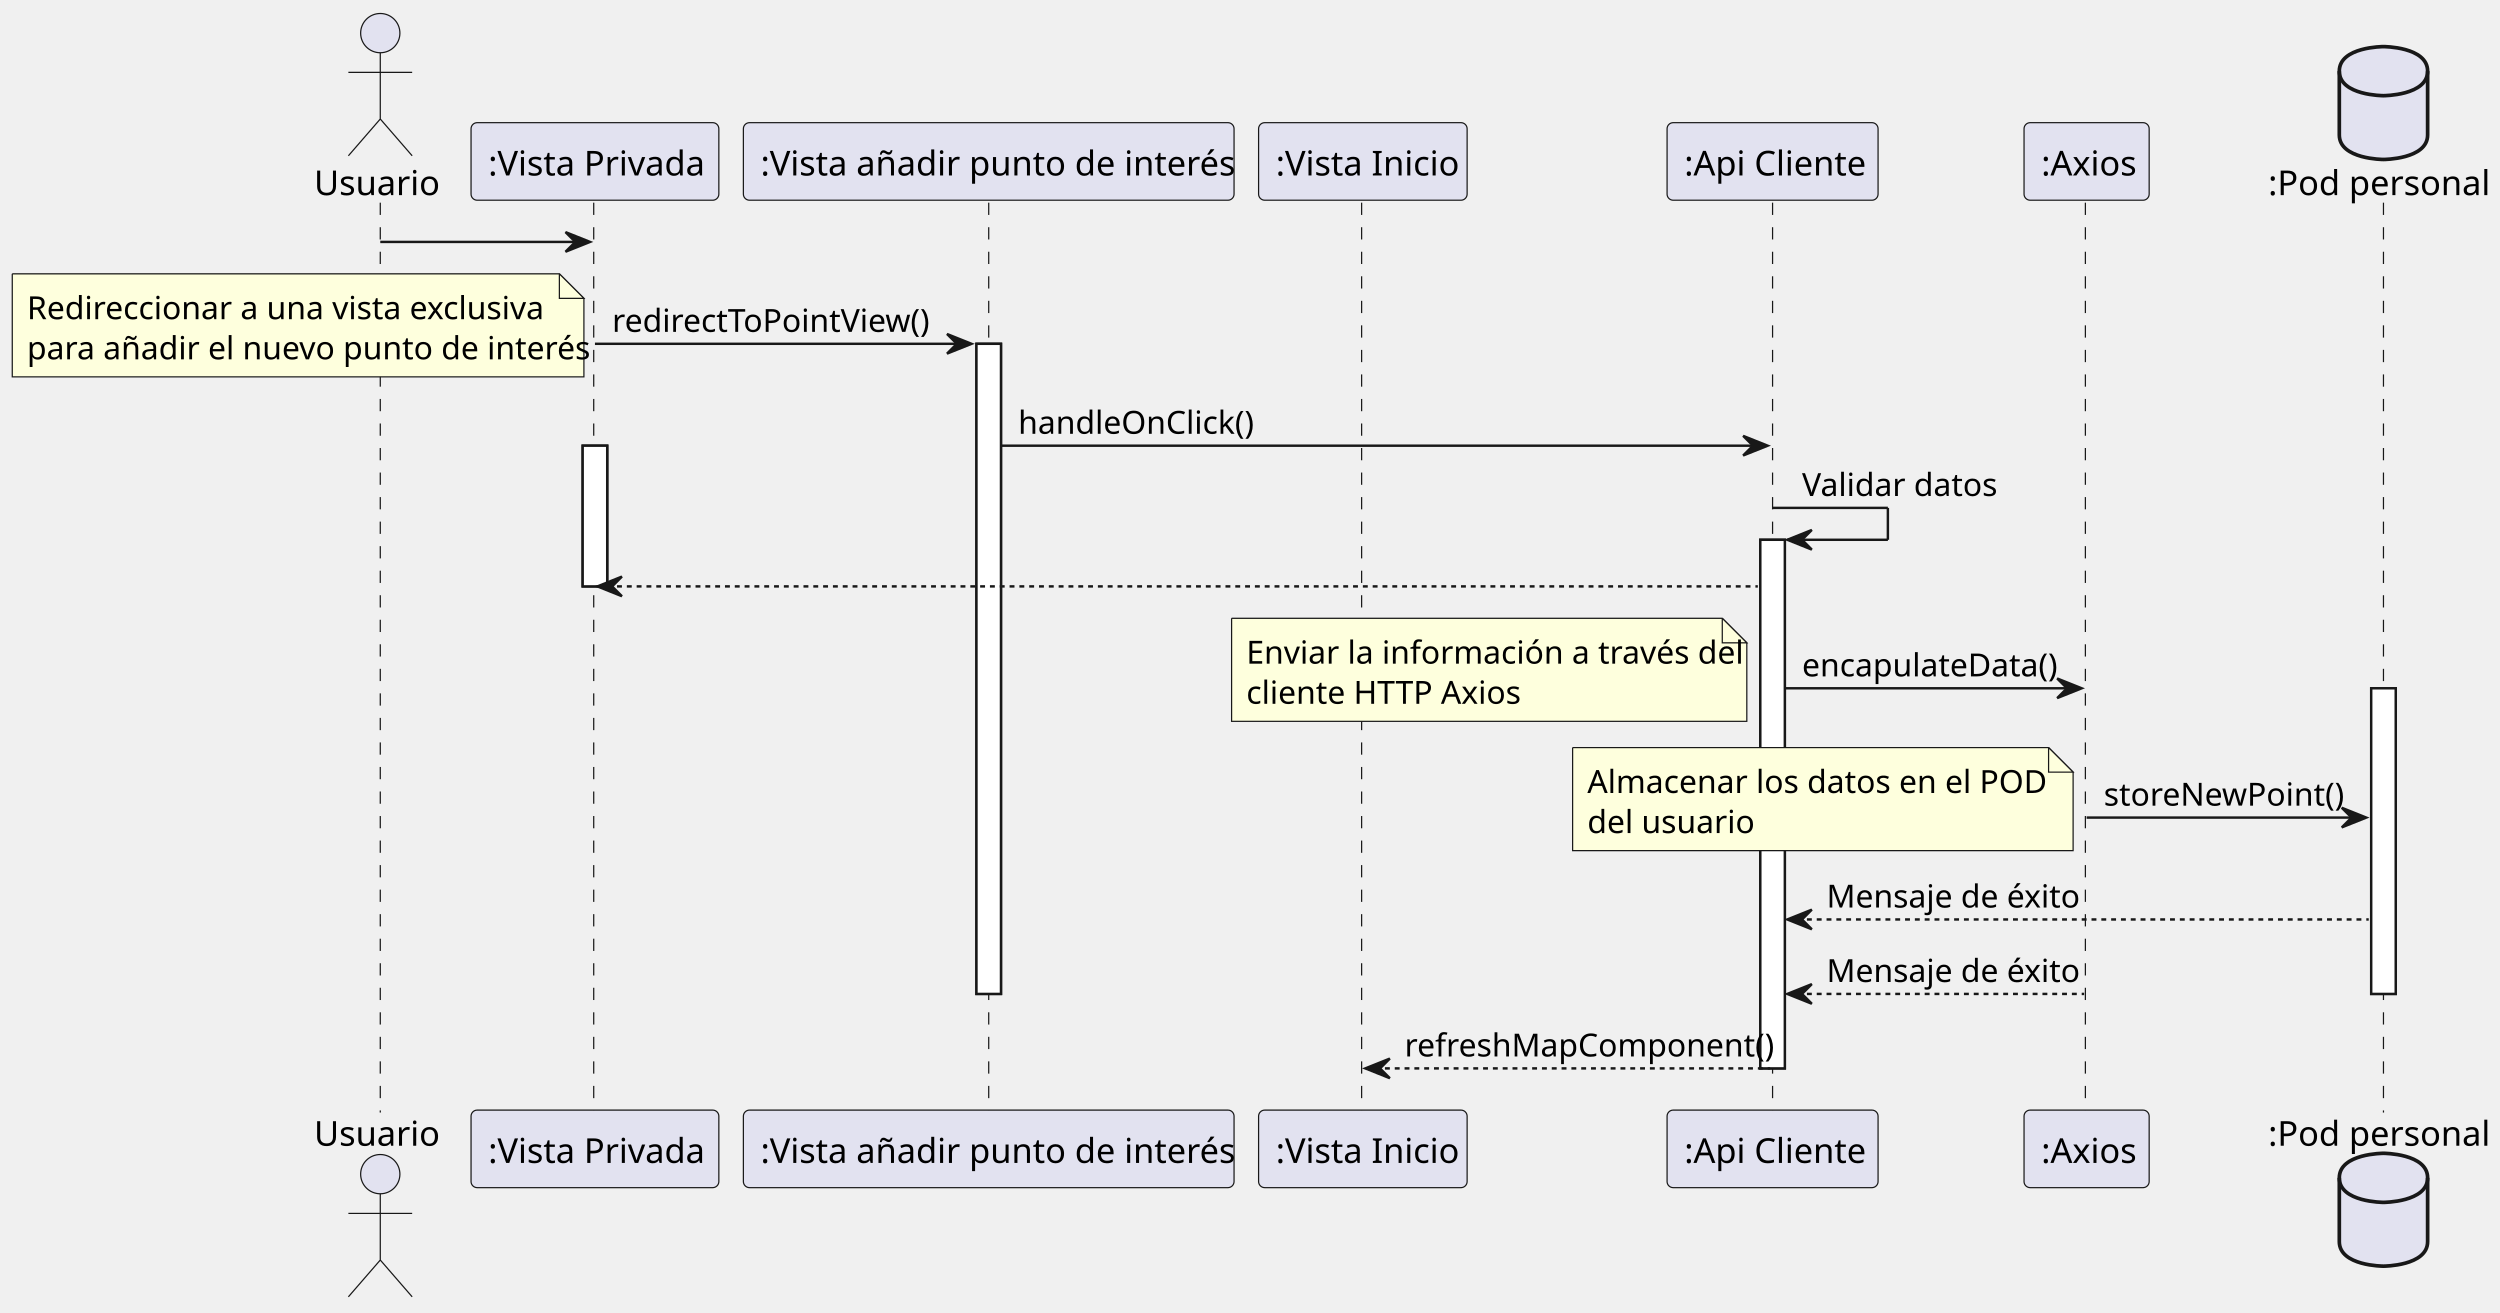
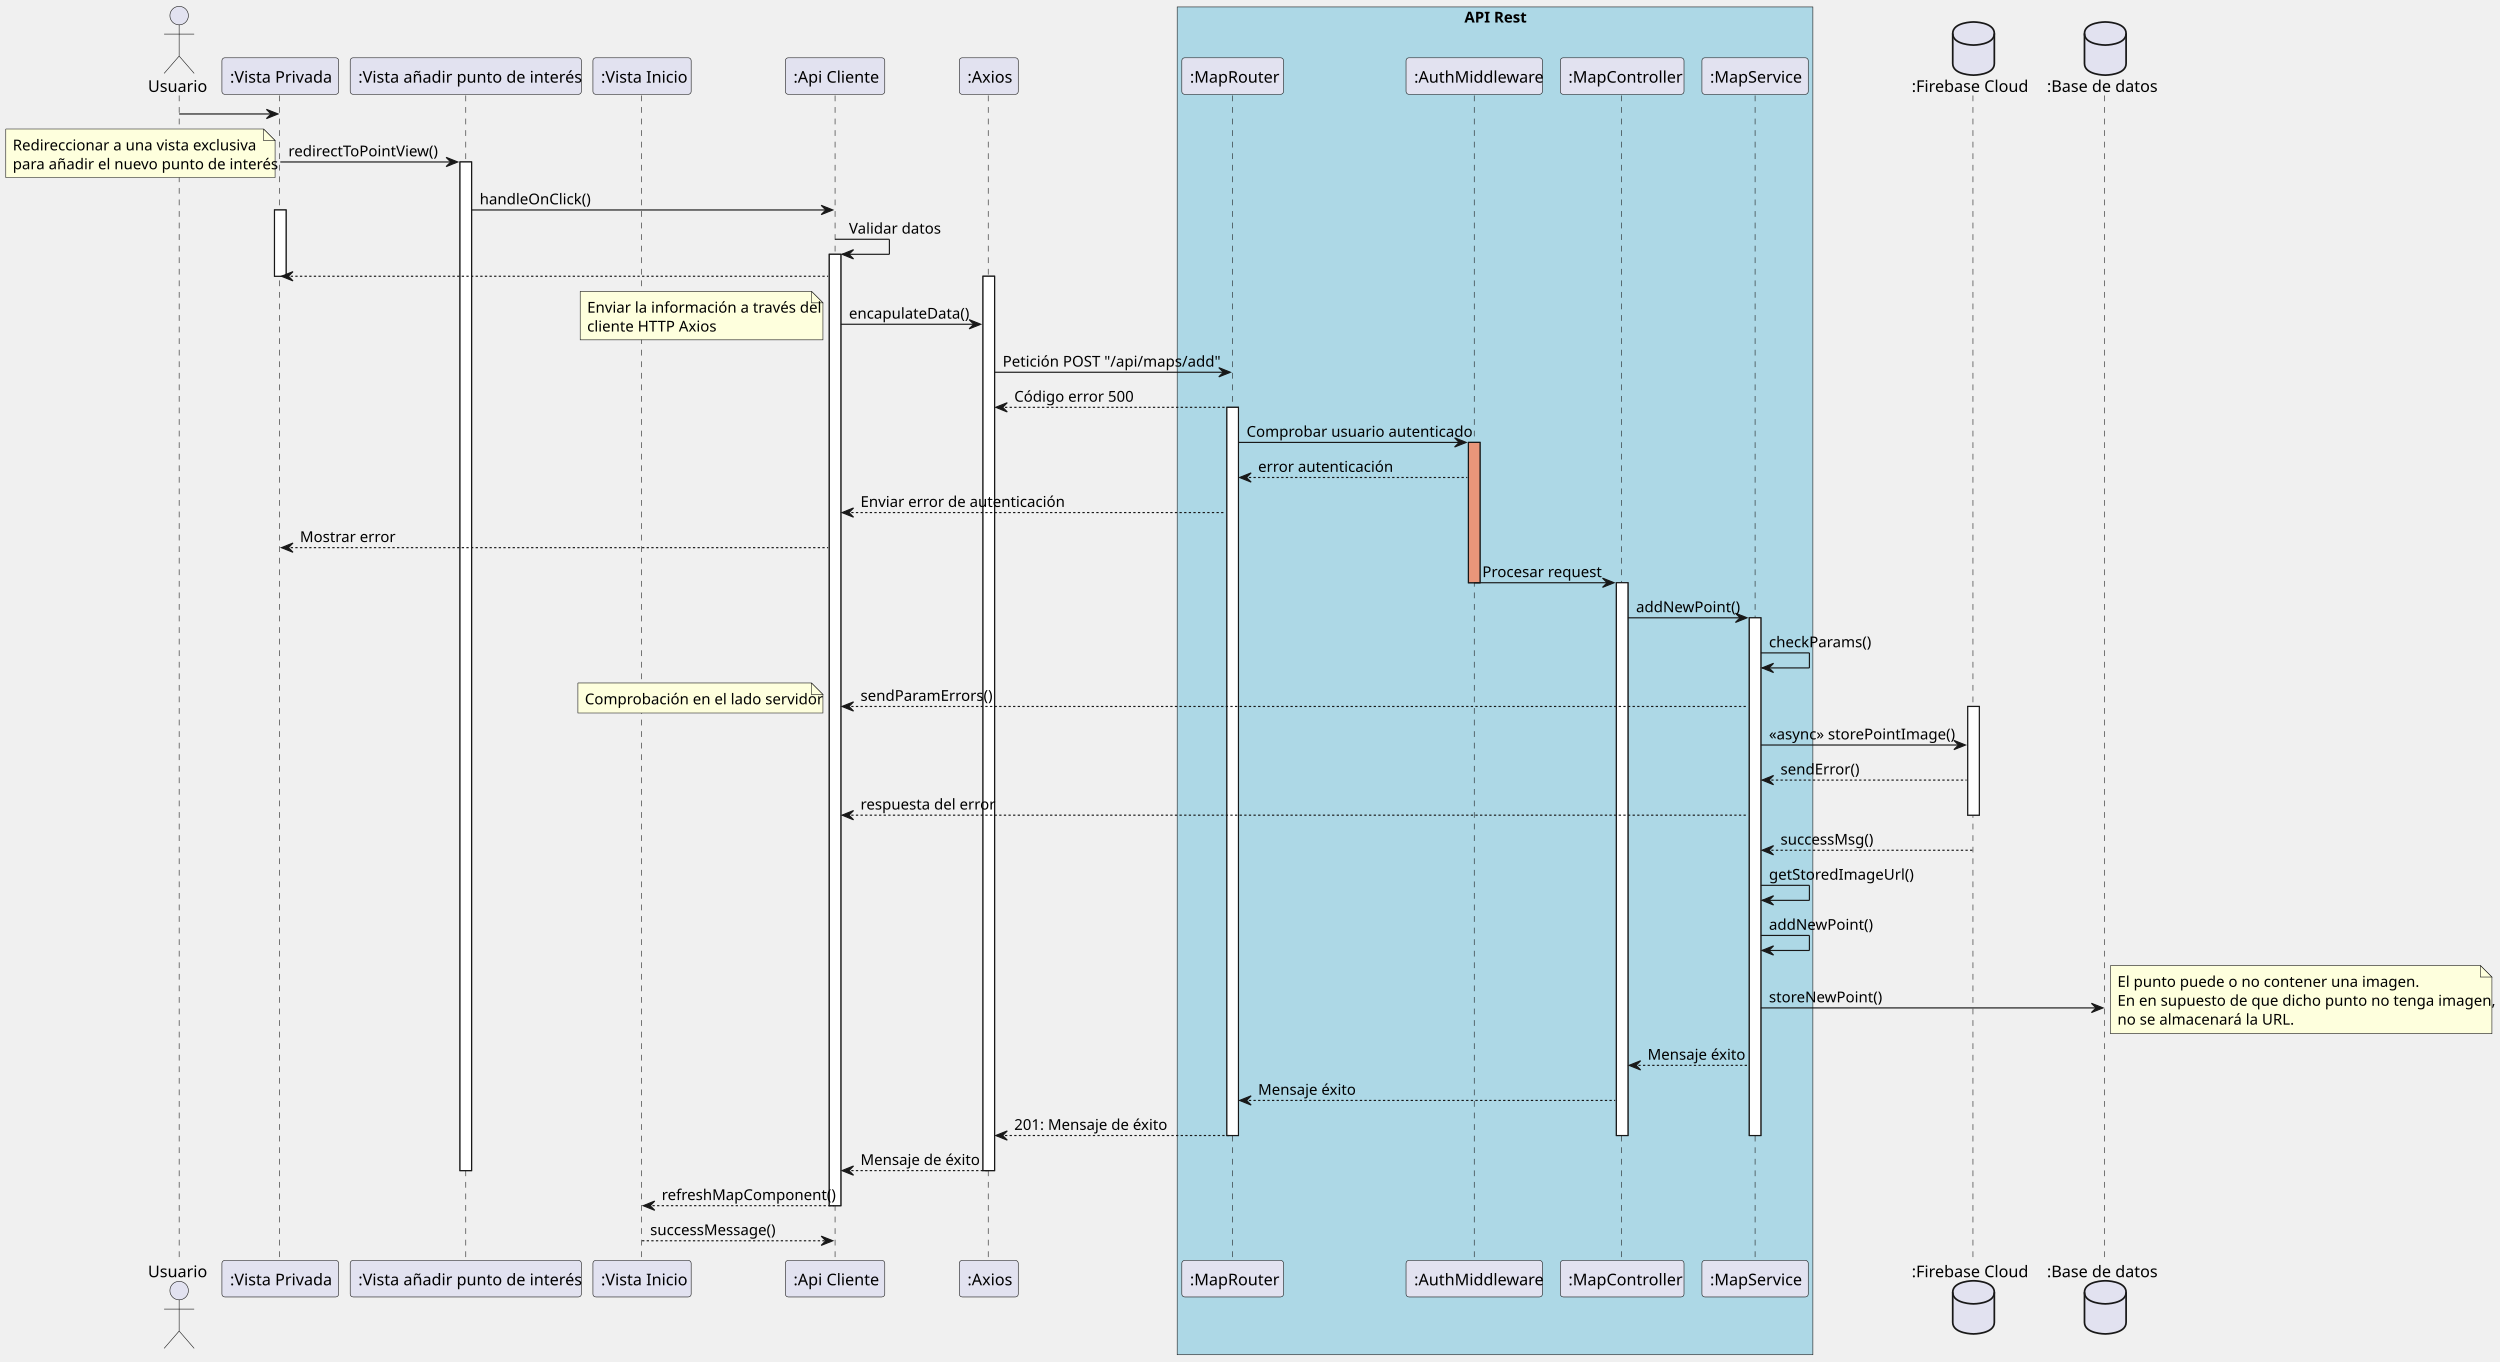
- <svg xmlns="http://www.w3.org/2000/svg" contentStyleType="text/css" height="535px" preserveAspectRatio="none" style="width:1019px;height:535px;background:#FFFFFF;" version="1.1" viewBox="0 0 1019 535" width="1019px" zoomAndPan="magnify">
+ <svg xmlns="http://www.w3.org/2000/svg" contentStyleType="text/css" height="1178px" preserveAspectRatio="none" style="width:2163px;height:1178px;background:#FFFFFF;" version="1.1" viewBox="0 0 2163 1178" width="2163px" zoomAndPan="magnify">
  <defs />
  <g>
+     <rect fill="#ADD8E6" height="1166.117" style="stroke:#181818;stroke-width:0.5;" width="550" x="1018.5" y="6" />
+     <text fill="#000000" font-family="sans-serif" font-size="13" font-weight="bold" lengthAdjust="spacing" textLength="53" x="1267" y="19.495">API Rest</text>
    <rect fill="#FFFFFF" height="57.352" style="stroke:#181818;stroke-width:1.0;" width="10" x="237.5" y="181.664" />
-     <rect fill="#FFFFFF" height="264.988" style="stroke:#181818;stroke-width:1.0;" width="10" x="398" y="140.137" />
-     <rect fill="#FFFFFF" height="215.461" style="stroke:#181818;stroke-width:1.0;" width="10" x="717.5" y="220.016" />
-     <rect fill="#FFFFFF" height="124.582" style="stroke:#181818;stroke-width:1.0;" width="10" x="966.5" y="280.543" />
-     <line style="stroke:#181818;stroke-width:0.5;stroke-dasharray:5.0,5.0;" x1="155" x2="155" y1="82.609" y2="453.477" />
-     <line style="stroke:#181818;stroke-width:0.5;stroke-dasharray:5.0,5.0;" x1="242" x2="242" y1="82.609" y2="453.477" />
-     <line style="stroke:#181818;stroke-width:0.5;stroke-dasharray:5.0,5.0;" x1="403" x2="403" y1="82.609" y2="453.477" />
-     <line style="stroke:#181818;stroke-width:0.5;stroke-dasharray:5.0,5.0;" x1="555" x2="555" y1="82.609" y2="453.477" />
-     <line style="stroke:#181818;stroke-width:0.5;stroke-dasharray:5.0,5.0;" x1="722.5" x2="722.5" y1="82.609" y2="453.477" />
-     <line style="stroke:#181818;stroke-width:0.5;stroke-dasharray:5.0,5.0;" x1="850" x2="850" y1="82.609" y2="453.477" />
-     <line style="stroke:#181818;stroke-width:0.5;stroke-dasharray:5.0,5.0;" x1="971.5" x2="971.5" y1="82.609" y2="453.477" />
+     <rect fill="#FFFFFF" height="872.668" style="stroke:#181818;stroke-width:1.0;" width="10" x="398" y="140.137" />
+     <rect fill="#FFFFFF" height="823.141" style="stroke:#181818;stroke-width:1.0;" width="10" x="717.5" y="220.016" />
+     <rect fill="#FFFFFF" height="773.789" style="stroke:#181818;stroke-width:1.0;" width="10" x="850.5" y="239.016" />
+     <rect fill="#FFFFFF" height="630.031" style="stroke:#181818;stroke-width:1.0;" width="10" x="1061.5" y="352.422" />
+     <rect fill="#E9967A" height="121.406" style="stroke:#181818;stroke-width:1.0;" width="10" x="1270.5" y="382.773" />
+     <rect fill="#FFFFFF" height="478.273" style="stroke:#181818;stroke-width:1.0;" width="10" x="1398.5" y="504.18" />
+     <rect fill="#FFFFFF" height="447.922" style="stroke:#181818;stroke-width:1.0;" width="10" x="1513.5" y="534.531" />
+     <rect fill="#FFFFFF" height="94.055" style="stroke:#181818;stroke-width:1.0;" width="10" x="1702.5" y="611.234" />
+     <line style="stroke:#181818;stroke-width:0.5;stroke-dasharray:5.0,5.0;" x1="155" x2="155" y1="82.609" y2="1091.508" />
+     <line style="stroke:#181818;stroke-width:0.5;stroke-dasharray:5.0,5.0;" x1="242" x2="242" y1="82.609" y2="1091.508" />
+     <line style="stroke:#181818;stroke-width:0.5;stroke-dasharray:5.0,5.0;" x1="403" x2="403" y1="82.609" y2="1091.508" />
+     <line style="stroke:#181818;stroke-width:0.5;stroke-dasharray:5.0,5.0;" x1="555" x2="555" y1="82.609" y2="1091.508" />
+     <line style="stroke:#181818;stroke-width:0.5;stroke-dasharray:5.0,5.0;" x1="722.5" x2="722.5" y1="82.609" y2="1091.508" />
+     <line style="stroke:#181818;stroke-width:0.5;stroke-dasharray:5.0,5.0;" x1="855" x2="855" y1="82.609" y2="1091.508" />
+     <line style="stroke:#181818;stroke-width:0.5;stroke-dasharray:5.0,5.0;" x1="1066.5" x2="1066.5" y1="82.609" y2="1091.508" />
+     <line style="stroke:#181818;stroke-width:0.5;stroke-dasharray:5.0,5.0;" x1="1275.5" x2="1275.5" y1="82.609" y2="1091.508" />
+     <line style="stroke:#181818;stroke-width:0.5;stroke-dasharray:5.0,5.0;" x1="1403" x2="1403" y1="82.609" y2="1091.508" />
+     <line style="stroke:#181818;stroke-width:0.5;stroke-dasharray:5.0,5.0;" x1="1518.5" x2="1518.5" y1="82.609" y2="1091.508" />
+     <line style="stroke:#181818;stroke-width:0.5;stroke-dasharray:5.0,5.0;" x1="1707" x2="1707" y1="82.609" y2="1091.508" />
+     <line style="stroke:#181818;stroke-width:0.5;stroke-dasharray:5.0,5.0;" x1="1821" x2="1821" y1="82.609" y2="1091.508" />
    <text fill="#000000" font-family="sans-serif" font-size="14" lengthAdjust="spacing" textLength="48" x="128" y="79.533">Usuario</text>
    <ellipse cx="155" cy="13.5" fill="#E2E2F0" rx="8" ry="8" style="stroke:#181818;stroke-width:0.5;" />
    <path d="M155,21.5 L155,48.5 M142,29.5 L168,29.5 M155,48.5 L142,63.5 M155,48.5 L168,63.5 " fill="none" style="stroke:#181818;stroke-width:0.5;" />
-     <text fill="#000000" font-family="sans-serif" font-size="14" lengthAdjust="spacing" textLength="48" x="128" y="467.01">Usuario</text>
-     <ellipse cx="155" cy="478.586" fill="#E2E2F0" rx="8" ry="8" style="stroke:#181818;stroke-width:0.5;" />
-     <path d="M155,486.586 L155,513.586 M142,494.586 L168,494.586 M155,513.586 L142,528.586 M155,513.586 L168,528.586 " fill="none" style="stroke:#181818;stroke-width:0.5;" />
+     <text fill="#000000" font-family="sans-serif" font-size="14" lengthAdjust="spacing" textLength="48" x="128" y="1105.041">Usuario</text>
+     <ellipse cx="155" cy="1116.617" fill="#E2E2F0" rx="8" ry="8" style="stroke:#181818;stroke-width:0.5;" />
+     <path d="M155,1124.617 L155,1151.617 M142,1132.617 L168,1132.617 M155,1151.617 L142,1166.617 M155,1151.617 L168,1166.617 " fill="none" style="stroke:#181818;stroke-width:0.5;" />
    <rect fill="#E2E2F0" height="31.609" rx="2.5" ry="2.5" style="stroke:#181818;stroke-width:0.5;" width="101" x="192" y="50" />
    <text fill="#000000" font-family="sans-serif" font-size="14" lengthAdjust="spacing" textLength="87" x="199" y="71.533">:Vista Privada</text>
-     <rect fill="#E2E2F0" height="31.609" rx="2.5" ry="2.5" style="stroke:#181818;stroke-width:0.5;" width="101" x="192" y="452.477" />
-     <text fill="#000000" font-family="sans-serif" font-size="14" lengthAdjust="spacing" textLength="87" x="199" y="474.01">:Vista Privada</text>
+     <rect fill="#E2E2F0" height="31.609" rx="2.5" ry="2.5" style="stroke:#181818;stroke-width:0.5;" width="101" x="192" y="1090.508" />
+     <text fill="#000000" font-family="sans-serif" font-size="14" lengthAdjust="spacing" textLength="87" x="199" y="1112.041">:Vista Privada</text>
    <rect fill="#E2E2F0" height="31.609" rx="2.5" ry="2.5" style="stroke:#181818;stroke-width:0.5;" width="200" x="303" y="50" />
    <text fill="#000000" font-family="sans-serif" font-size="14" lengthAdjust="spacing" textLength="186" x="310" y="71.533">:Vista añadir punto de interés</text>
-     <rect fill="#E2E2F0" height="31.609" rx="2.5" ry="2.5" style="stroke:#181818;stroke-width:0.5;" width="200" x="303" y="452.477" />
-     <text fill="#000000" font-family="sans-serif" font-size="14" lengthAdjust="spacing" textLength="186" x="310" y="474.01">:Vista añadir punto de interés</text>
+     <rect fill="#E2E2F0" height="31.609" rx="2.5" ry="2.5" style="stroke:#181818;stroke-width:0.5;" width="200" x="303" y="1090.508" />
+     <text fill="#000000" font-family="sans-serif" font-size="14" lengthAdjust="spacing" textLength="186" x="310" y="1112.041">:Vista añadir punto de interés</text>
    <rect fill="#E2E2F0" height="31.609" rx="2.5" ry="2.5" style="stroke:#181818;stroke-width:0.5;" width="85" x="513" y="50" />
    <text fill="#000000" font-family="sans-serif" font-size="14" lengthAdjust="spacing" textLength="71" x="520" y="71.533">:Vista Inicio</text>
-     <rect fill="#E2E2F0" height="31.609" rx="2.5" ry="2.5" style="stroke:#181818;stroke-width:0.5;" width="85" x="513" y="452.477" />
-     <text fill="#000000" font-family="sans-serif" font-size="14" lengthAdjust="spacing" textLength="71" x="520" y="474.01">:Vista Inicio</text>
+     <rect fill="#E2E2F0" height="31.609" rx="2.5" ry="2.5" style="stroke:#181818;stroke-width:0.5;" width="85" x="513" y="1090.508" />
+     <text fill="#000000" font-family="sans-serif" font-size="14" lengthAdjust="spacing" textLength="71" x="520" y="1112.041">:Vista Inicio</text>
    <rect fill="#E2E2F0" height="31.609" rx="2.5" ry="2.5" style="stroke:#181818;stroke-width:0.5;" width="86" x="679.5" y="50" />
    <text fill="#000000" font-family="sans-serif" font-size="14" lengthAdjust="spacing" textLength="72" x="686.5" y="71.533">:Api Cliente</text>
-     <rect fill="#E2E2F0" height="31.609" rx="2.5" ry="2.5" style="stroke:#181818;stroke-width:0.5;" width="86" x="679.5" y="452.477" />
-     <text fill="#000000" font-family="sans-serif" font-size="14" lengthAdjust="spacing" textLength="72" x="686.5" y="474.01">:Api Cliente</text>
-     <rect fill="#E2E2F0" height="31.609" rx="2.5" ry="2.5" style="stroke:#181818;stroke-width:0.5;" width="51" x="825" y="50" />
-     <text fill="#000000" font-family="sans-serif" font-size="14" lengthAdjust="spacing" textLength="37" x="832" y="71.533">:Axios</text>
-     <rect fill="#E2E2F0" height="31.609" rx="2.5" ry="2.5" style="stroke:#181818;stroke-width:0.5;" width="51" x="825" y="452.477" />
-     <text fill="#000000" font-family="sans-serif" font-size="14" lengthAdjust="spacing" textLength="37" x="832" y="474.01">:Axios</text>
-     <text fill="#000000" font-family="sans-serif" font-size="14" lengthAdjust="spacing" textLength="88" x="924.5" y="79.533">:Pod personal</text>
-     <path d="M953.5,29 C953.5,19 971.5,19 971.5,19 C971.5,19 989.5,19 989.5,29 L989.5,55 C989.5,65 971.5,65 971.5,65 C971.5,65 953.5,65 953.5,55 L953.5,29 " fill="#E2E2F0" style="stroke:#181818;stroke-width:1.5;" />
-     <path d="M953.5,29 C953.5,39 971.5,39 971.5,39 C971.5,39 989.5,39 989.5,29 " fill="none" style="stroke:#181818;stroke-width:1.5;" />
-     <text fill="#000000" font-family="sans-serif" font-size="14" lengthAdjust="spacing" textLength="88" x="924.5" y="467.01">:Pod personal</text>
-     <path d="M953.5,480.086 C953.5,470.086 971.5,470.086 971.5,470.086 C971.5,470.086 989.5,470.086 989.5,480.086 L989.5,506.086 C989.5,516.086 971.5,516.086 971.5,516.086 C971.5,516.086 953.5,516.086 953.5,506.086 L953.5,480.086 " fill="#E2E2F0" style="stroke:#181818;stroke-width:1.5;" />
-     <path d="M953.5,480.086 C953.5,490.086 971.5,490.086 971.5,490.086 C971.5,490.086 989.5,490.086 989.5,480.086 " fill="none" style="stroke:#181818;stroke-width:1.5;" />
+     <rect fill="#E2E2F0" height="31.609" rx="2.5" ry="2.5" style="stroke:#181818;stroke-width:0.5;" width="86" x="679.5" y="1090.508" />
+     <text fill="#000000" font-family="sans-serif" font-size="14" lengthAdjust="spacing" textLength="72" x="686.5" y="1112.041">:Api Cliente</text>
+     <rect fill="#E2E2F0" height="31.609" rx="2.5" ry="2.5" style="stroke:#181818;stroke-width:0.5;" width="51" x="830" y="50" />
+     <text fill="#000000" font-family="sans-serif" font-size="14" lengthAdjust="spacing" textLength="37" x="837" y="71.533">:Axios</text>
+     <rect fill="#E2E2F0" height="31.609" rx="2.5" ry="2.5" style="stroke:#181818;stroke-width:0.5;" width="51" x="830" y="1090.508" />
+     <text fill="#000000" font-family="sans-serif" font-size="14" lengthAdjust="spacing" textLength="37" x="837" y="1112.041">:Axios</text>
+     <rect fill="#E2E2F0" height="31.609" rx="2.5" ry="2.5" style="stroke:#181818;stroke-width:0.5;" width="88" x="1022.5" y="50" />
+     <text fill="#000000" font-family="sans-serif" font-size="14" lengthAdjust="spacing" textLength="74" x="1029.5" y="71.533">:MapRouter</text>
+     <rect fill="#E2E2F0" height="31.609" rx="2.5" ry="2.5" style="stroke:#181818;stroke-width:0.5;" width="88" x="1022.5" y="1090.508" />
+     <text fill="#000000" font-family="sans-serif" font-size="14" lengthAdjust="spacing" textLength="74" x="1029.5" y="1112.041">:MapRouter</text>
+     <rect fill="#E2E2F0" height="31.609" rx="2.5" ry="2.5" style="stroke:#181818;stroke-width:0.5;" width="118" x="1216.5" y="50" />
+     <text fill="#000000" font-family="sans-serif" font-size="14" lengthAdjust="spacing" textLength="104" x="1223.5" y="71.533">:AuthMiddleware</text>
+     <rect fill="#E2E2F0" height="31.609" rx="2.5" ry="2.5" style="stroke:#181818;stroke-width:0.5;" width="118" x="1216.5" y="1090.508" />
+     <text fill="#000000" font-family="sans-serif" font-size="14" lengthAdjust="spacing" textLength="104" x="1223.5" y="1112.041">:AuthMiddleware</text>
+     <rect fill="#E2E2F0" height="31.609" rx="2.5" ry="2.5" style="stroke:#181818;stroke-width:0.5;" width="107" x="1350" y="50" />
+     <text fill="#000000" font-family="sans-serif" font-size="14" lengthAdjust="spacing" textLength="93" x="1357" y="71.533">:MapController</text>
+     <rect fill="#E2E2F0" height="31.609" rx="2.5" ry="2.5" style="stroke:#181818;stroke-width:0.5;" width="107" x="1350" y="1090.508" />
+     <text fill="#000000" font-family="sans-serif" font-size="14" lengthAdjust="spacing" textLength="93" x="1357" y="1112.041">:MapController</text>
+     <rect fill="#E2E2F0" height="31.609" rx="2.5" ry="2.5" style="stroke:#181818;stroke-width:0.5;" width="92" x="1472.5" y="50" />
+     <text fill="#000000" font-family="sans-serif" font-size="14" lengthAdjust="spacing" textLength="78" x="1479.5" y="71.533">:MapService</text>
+     <rect fill="#E2E2F0" height="31.609" rx="2.5" ry="2.5" style="stroke:#181818;stroke-width:0.5;" width="92" x="1472.5" y="1090.508" />
+     <text fill="#000000" font-family="sans-serif" font-size="14" lengthAdjust="spacing" textLength="78" x="1479.5" y="1112.041">:MapService</text>
+     <text fill="#000000" font-family="sans-serif" font-size="14" lengthAdjust="spacing" textLength="101" x="1654" y="79.533">:Firebase Cloud</text>
+     <path d="M1689.5,29 C1689.5,19 1707.5,19 1707.5,19 C1707.5,19 1725.5,19 1725.5,29 L1725.5,55 C1725.5,65 1707.5,65 1707.5,65 C1707.5,65 1689.5,65 1689.5,55 L1689.5,29 " fill="#E2E2F0" style="stroke:#181818;stroke-width:1.5;" />
+     <path d="M1689.5,29 C1689.5,39 1707.5,39 1707.5,39 C1707.5,39 1725.5,39 1725.5,29 " fill="none" style="stroke:#181818;stroke-width:1.5;" />
+     <text fill="#000000" font-family="sans-serif" font-size="14" lengthAdjust="spacing" textLength="101" x="1654" y="1105.041">:Firebase Cloud</text>
+     <path d="M1689.5,1118.117 C1689.5,1108.117 1707.5,1108.117 1707.5,1108.117 C1707.5,1108.117 1725.5,1108.117 1725.5,1118.117 L1725.5,1144.117 C1725.5,1154.117 1707.5,1154.117 1707.5,1154.117 C1707.5,1154.117 1689.5,1154.117 1689.5,1144.117 L1689.5,1118.117 " fill="#E2E2F0" style="stroke:#181818;stroke-width:1.5;" />
+     <path d="M1689.5,1118.117 C1689.5,1128.117 1707.5,1128.117 1707.5,1128.117 C1707.5,1128.117 1725.5,1128.117 1725.5,1118.117 " fill="none" style="stroke:#181818;stroke-width:1.5;" />
+     <text fill="#000000" font-family="sans-serif" font-size="14" lengthAdjust="spacing" textLength="95" x="1771" y="79.533">:Base de datos</text>
+     <path d="M1803.5,29 C1803.5,19 1821.5,19 1821.5,19 C1821.5,19 1839.5,19 1839.5,29 L1839.5,55 C1839.5,65 1821.5,65 1821.5,65 C1821.5,65 1803.5,65 1803.5,55 L1803.5,29 " fill="#E2E2F0" style="stroke:#181818;stroke-width:1.5;" />
+     <path d="M1803.5,29 C1803.5,39 1821.5,39 1821.5,39 C1821.5,39 1839.5,39 1839.5,29 " fill="none" style="stroke:#181818;stroke-width:1.5;" />
+     <text fill="#000000" font-family="sans-serif" font-size="14" lengthAdjust="spacing" textLength="95" x="1771" y="1105.041">:Base de datos</text>
+     <path d="M1803.5,1118.117 C1803.5,1108.117 1821.5,1108.117 1821.5,1108.117 C1821.5,1108.117 1839.5,1108.117 1839.5,1118.117 L1839.5,1144.117 C1839.5,1154.117 1821.5,1154.117 1821.5,1154.117 C1821.5,1154.117 1803.5,1154.117 1803.5,1144.117 L1803.5,1118.117 " fill="#E2E2F0" style="stroke:#181818;stroke-width:1.5;" />
+     <path d="M1803.5,1118.117 C1803.5,1128.117 1821.5,1128.117 1821.5,1128.117 C1821.5,1128.117 1839.5,1128.117 1839.5,1118.117 " fill="none" style="stroke:#181818;stroke-width:1.5;" />
    <rect fill="#FFFFFF" height="57.352" style="stroke:#181818;stroke-width:1.0;" width="10" x="237.5" y="181.664" />
-     <rect fill="#FFFFFF" height="264.988" style="stroke:#181818;stroke-width:1.0;" width="10" x="398" y="140.137" />
-     <rect fill="#FFFFFF" height="215.461" style="stroke:#181818;stroke-width:1.0;" width="10" x="717.5" y="220.016" />
-     <rect fill="#FFFFFF" height="124.582" style="stroke:#181818;stroke-width:1.0;" width="10" x="966.5" y="280.543" />
+     <rect fill="#FFFFFF" height="872.668" style="stroke:#181818;stroke-width:1.0;" width="10" x="398" y="140.137" />
+     <rect fill="#FFFFFF" height="823.141" style="stroke:#181818;stroke-width:1.0;" width="10" x="717.5" y="220.016" />
+     <rect fill="#FFFFFF" height="773.789" style="stroke:#181818;stroke-width:1.0;" width="10" x="850.5" y="239.016" />
+     <rect fill="#FFFFFF" height="630.031" style="stroke:#181818;stroke-width:1.0;" width="10" x="1061.5" y="352.422" />
+     <rect fill="#E9967A" height="121.406" style="stroke:#181818;stroke-width:1.0;" width="10" x="1270.5" y="382.773" />
+     <rect fill="#FFFFFF" height="478.273" style="stroke:#181818;stroke-width:1.0;" width="10" x="1398.5" y="504.18" />
+     <rect fill="#FFFFFF" height="447.922" style="stroke:#181818;stroke-width:1.0;" width="10" x="1513.5" y="534.531" />
+     <rect fill="#FFFFFF" height="94.055" style="stroke:#181818;stroke-width:1.0;" width="10" x="1702.5" y="611.234" />
    <polygon fill="#181818" points="230.5,94.609,240.5,98.609,230.5,102.609,234.5,98.609" style="stroke:#181818;stroke-width:1.0;" />
    <line style="stroke:#181818;stroke-width:1.0;" x1="155" x2="236.5" y1="98.609" y2="98.609" />
    <polygon fill="#181818" points="386,136.137,396,140.137,386,144.137,390,140.137" style="stroke:#181818;stroke-width:1.0;" />
    <line style="stroke:#181818;stroke-width:1.0;" x1="242.5" x2="392" y1="140.137" y2="140.137" />
    <text fill="#000000" font-family="sans-serif" font-size="13" lengthAdjust="spacing" textLength="123" x="249.5" y="135.28">redirectToPointView()</text>
    <path d="M5,111.609 L5,153.609 L238,153.609 L238,121.609 L228,111.609 L5,111.609 " fill="#FEFFDD" style="stroke:#181818;stroke-width:0.5;" />
    <path d="M228,111.609 L228,121.609 L238,121.609 L228,111.609 " fill="#FEFFDD" style="stroke:#181818;stroke-width:0.5;" />
    <text fill="#000000" font-family="sans-serif" font-size="13" lengthAdjust="spacing" textLength="202" x="11" y="130.105">Redireccionar a una vista exclusiva</text>
    <text fill="#000000" font-family="sans-serif" font-size="13" lengthAdjust="spacing" textLength="212" x="11" y="146.456">para añadir el nuevo punto de interés</text>
    <polygon fill="#181818" points="710.5,177.664,720.5,181.664,710.5,185.664,714.5,181.664" style="stroke:#181818;stroke-width:1.0;" />
    <line style="stroke:#181818;stroke-width:1.0;" x1="408" x2="716.5" y1="181.664" y2="181.664" />
    <text fill="#000000" font-family="sans-serif" font-size="13" lengthAdjust="spacing" textLength="92" x="415" y="176.808">handleOnClick()</text>
    <line style="stroke:#181818;stroke-width:1.0;" x1="722.5" x2="769.5" y1="207.016" y2="207.016" />
    <line style="stroke:#181818;stroke-width:1.0;" x1="769.5" x2="769.5" y1="207.016" y2="220.016" />
    <line style="stroke:#181818;stroke-width:1.0;" x1="728.5" x2="769.5" y1="220.016" y2="220.016" />
    <polygon fill="#181818" points="738.5,216.016,728.5,220.016,738.5,224.016,734.5,220.016" style="stroke:#181818;stroke-width:1.0;" />
    <text fill="#000000" font-family="sans-serif" font-size="13" lengthAdjust="spacing" textLength="76" x="734.5" y="202.159">Validar datos</text>
    <polygon fill="#181818" points="253.5,235.016,243.5,239.016,253.5,243.016,249.5,239.016" style="stroke:#181818;stroke-width:1.0;" />
    <line style="stroke:#181818;stroke-width:1.0;stroke-dasharray:2.0,2.0;" x1="247.5" x2="716.5" y1="239.016" y2="239.016" />
    <polygon fill="#181818" points="838.5,276.543,848.5,280.543,838.5,284.543,842.5,280.543" style="stroke:#181818;stroke-width:1.0;" />
    <line style="stroke:#181818;stroke-width:1.0;" x1="727.5" x2="844.5" y1="280.543" y2="280.543" />
    <text fill="#000000" font-family="sans-serif" font-size="13" lengthAdjust="spacing" textLength="98" x="734.5" y="275.687">encapulateData()</text>
    <path d="M502,252.016 L502,294.016 L712,294.016 L712,262.016 L702,252.016 L502,252.016 " fill="#FEFFDD" style="stroke:#181818;stroke-width:0.5;" />
    <path d="M702,252.016 L702,262.016 L712,262.016 L702,252.016 " fill="#FEFFDD" style="stroke:#181818;stroke-width:0.5;" />
    <text fill="#000000" font-family="sans-serif" font-size="13" lengthAdjust="spacing" textLength="189" x="508" y="270.511">Enviar la información a través del</text>
    <text fill="#000000" font-family="sans-serif" font-size="13" lengthAdjust="spacing" textLength="111" x="508" y="286.862">cliente HTTP Axios</text>
-     <polygon fill="#181818" points="954.5,329.246,964.5,333.246,954.5,337.246,958.5,333.246" style="stroke:#181818;stroke-width:1.0;" />
-     <line style="stroke:#181818;stroke-width:1.0;" x1="850.5" x2="960.5" y1="333.246" y2="333.246" />
-     <text fill="#000000" font-family="sans-serif" font-size="13" lengthAdjust="spacing" textLength="92" x="857.5" y="328.39">storeNewPoint()</text>
-     <path d="M641,304.719 L641,346.719 L845,346.719 L845,314.719 L835,304.719 L641,304.719 " fill="#FEFFDD" style="stroke:#181818;stroke-width:0.5;" />
-     <path d="M835,304.719 L835,314.719 L845,314.719 L835,304.719 " fill="#FEFFDD" style="stroke:#181818;stroke-width:0.5;" />
-     <text fill="#000000" font-family="sans-serif" font-size="13" lengthAdjust="spacing" textLength="183" x="647" y="323.214">Almacenar los datos en el POD</text>
-     <text fill="#000000" font-family="sans-serif" font-size="13" lengthAdjust="spacing" textLength="63" x="647" y="339.565">del usuario</text>
-     <polygon fill="#181818" points="738.5,370.773,728.5,374.773,738.5,378.773,734.5,374.773" style="stroke:#181818;stroke-width:1.0;" />
-     <line style="stroke:#181818;stroke-width:1.0;stroke-dasharray:2.0,2.0;" x1="732.5" x2="965.5" y1="374.773" y2="374.773" />
-     <text fill="#000000" font-family="sans-serif" font-size="13" lengthAdjust="spacing" textLength="99" x="744.5" y="369.917">Mensaje de éxito</text>
-     <polygon fill="#181818" points="738.5,401.125,728.5,405.125,738.5,409.125,734.5,405.125" style="stroke:#181818;stroke-width:1.0;" />
-     <line style="stroke:#181818;stroke-width:1.0;stroke-dasharray:2.0,2.0;" x1="732.5" x2="849.5" y1="405.125" y2="405.125" />
-     <text fill="#000000" font-family="sans-serif" font-size="13" lengthAdjust="spacing" textLength="99" x="744.5" y="400.269">Mensaje de éxito</text>
-     <polygon fill="#181818" points="566.5,431.477,556.5,435.477,566.5,439.477,562.5,435.477" style="stroke:#181818;stroke-width:1.0;" />
-     <line style="stroke:#181818;stroke-width:1.0;stroke-dasharray:2.0,2.0;" x1="560.5" x2="721.5" y1="435.477" y2="435.477" />
-     <text fill="#000000" font-family="sans-serif" font-size="13" lengthAdjust="spacing" textLength="138" x="572.5" y="430.62">refreshMapComponent()</text>
+     <polygon fill="#181818" points="1054.5,318.07,1064.5,322.07,1054.5,326.07,1058.5,322.07" style="stroke:#181818;stroke-width:1.0;" />
+     <line style="stroke:#181818;stroke-width:1.0;" x1="860.5" x2="1060.5" y1="322.07" y2="322.07" />
+     <text fill="#000000" font-family="sans-serif" font-size="13" lengthAdjust="spacing" textLength="182" x="867.5" y="317.214">Petición POST "/api/maps/add"</text>
+     <polygon fill="#181818" points="871.5,348.422,861.5,352.422,871.5,356.422,867.5,352.422" style="stroke:#181818;stroke-width:1.0;" />
+     <line style="stroke:#181818;stroke-width:1.0;stroke-dasharray:2.0,2.0;" x1="865.5" x2="1060.5" y1="352.422" y2="352.422" />
+     <text fill="#000000" font-family="sans-serif" font-size="13" lengthAdjust="spacing" textLength="95" x="877.5" y="347.565">Código error 500</text>
+     <polygon fill="#181818" points="1258.5,378.773,1268.5,382.773,1258.5,386.773,1262.5,382.773" style="stroke:#181818;stroke-width:1.0;" />
+     <line style="stroke:#181818;stroke-width:1.0;" x1="1071.5" x2="1264.5" y1="382.773" y2="382.773" />
+     <text fill="#000000" font-family="sans-serif" font-size="13" lengthAdjust="spacing" textLength="180" x="1078.5" y="377.917">Comprobar usuario autenticado</text>
+     <polygon fill="#181818" points="1082.5,409.125,1072.5,413.125,1082.5,417.125,1078.5,413.125" style="stroke:#181818;stroke-width:1.0;" />
+     <line style="stroke:#181818;stroke-width:1.0;stroke-dasharray:2.0,2.0;" x1="1076.5" x2="1269.5" y1="413.125" y2="413.125" />
+     <text fill="#000000" font-family="sans-serif" font-size="13" lengthAdjust="spacing" textLength="107" x="1088.5" y="408.269">error autenticación</text>
+     <polygon fill="#181818" points="738.5,439.477,728.5,443.477,738.5,447.477,734.5,443.477" style="stroke:#181818;stroke-width:1.0;" />
+     <line style="stroke:#181818;stroke-width:1.0;stroke-dasharray:2.0,2.0;" x1="732.5" x2="1060.5" y1="443.477" y2="443.477" />
+     <text fill="#000000" font-family="sans-serif" font-size="13" lengthAdjust="spacing" textLength="164" x="744.5" y="438.62">Enviar error de autenticación</text>
+     <polygon fill="#181818" points="253.5,469.828,243.5,473.828,253.5,477.828,249.5,473.828" style="stroke:#181818;stroke-width:1.0;" />
+     <line style="stroke:#181818;stroke-width:1.0;stroke-dasharray:2.0,2.0;" x1="247.5" x2="716.5" y1="473.828" y2="473.828" />
+     <text fill="#000000" font-family="sans-serif" font-size="13" lengthAdjust="spacing" textLength="74" x="259.5" y="468.972">Mostrar error</text>
+     <polygon fill="#181818" points="1386.5,500.18,1396.5,504.18,1386.5,508.18,1390.5,504.18" style="stroke:#181818;stroke-width:1.0;" />
+     <line style="stroke:#181818;stroke-width:1.0;" x1="1275.5" x2="1392.5" y1="504.18" y2="504.18" />
+     <text fill="#000000" font-family="sans-serif" font-size="13" lengthAdjust="spacing" textLength="99" x="1282.5" y="499.323">Procesar request</text>
+     <polygon fill="#181818" points="1501.5,530.531,1511.5,534.531,1501.5,538.531,1505.5,534.531" style="stroke:#181818;stroke-width:1.0;" />
+     <line style="stroke:#181818;stroke-width:1.0;" x1="1408.5" x2="1507.5" y1="534.531" y2="534.531" />
+     <text fill="#000000" font-family="sans-serif" font-size="13" lengthAdjust="spacing" textLength="84" x="1415.5" y="529.675">addNewPoint()</text>
+     <line style="stroke:#181818;stroke-width:1.0;" x1="1523.5" x2="1565.5" y1="564.883" y2="564.883" />
+     <line style="stroke:#181818;stroke-width:1.0;" x1="1565.5" x2="1565.5" y1="564.883" y2="577.883" />
+     <line style="stroke:#181818;stroke-width:1.0;" x1="1524.5" x2="1565.5" y1="577.883" y2="577.883" />
+     <polygon fill="#181818" points="1534.5,573.883,1524.5,577.883,1534.5,581.883,1530.5,577.883" style="stroke:#181818;stroke-width:1.0;" />
+     <text fill="#000000" font-family="sans-serif" font-size="13" lengthAdjust="spacing" textLength="88" x="1530.5" y="560.026">checkParams()</text>
+     <polygon fill="#181818" points="738.5,607.234,728.5,611.234,738.5,615.234,734.5,611.234" style="stroke:#181818;stroke-width:1.0;" />
+     <line style="stroke:#181818;stroke-width:1.0;stroke-dasharray:2.0,2.0;" x1="732.5" x2="1512.5" y1="611.234" y2="611.234" />
+     <text fill="#000000" font-family="sans-serif" font-size="13" lengthAdjust="spacing" textLength="109" x="744.5" y="606.378">sendParamErrors()</text>
+     <path d="M500,590.883 L500,616.883 L712,616.883 L712,600.883 L702,590.883 L500,590.883 " fill="#FEFFDD" style="stroke:#181818;stroke-width:0.5;" />
+     <path d="M702,590.883 L702,600.883 L712,600.883 L702,590.883 " fill="#FEFFDD" style="stroke:#181818;stroke-width:0.5;" />
+     <text fill="#000000" font-family="sans-serif" font-size="13" lengthAdjust="spacing" textLength="191" x="506" y="609.378">Comprobación en el lado servidor</text>
+     <polygon fill="#181818" points="1690.5,640.586,1700.5,644.586,1690.5,648.586,1694.5,644.586" style="stroke:#181818;stroke-width:1.0;" />
+     <line style="stroke:#181818;stroke-width:1.0;" x1="1523.5" x2="1696.5" y1="644.586" y2="644.586" />
+     <text fill="#000000" font-family="sans-serif" font-size="13" lengthAdjust="spacing" textLength="155" x="1530.5" y="639.73">«async» storePointImage()</text>
+     <polygon fill="#181818" points="1534.5,670.938,1524.5,674.938,1534.5,678.938,1530.5,674.938" style="stroke:#181818;stroke-width:1.0;" />
+     <line style="stroke:#181818;stroke-width:1.0;stroke-dasharray:2.0,2.0;" x1="1528.5" x2="1701.5" y1="674.938" y2="674.938" />
+     <text fill="#000000" font-family="sans-serif" font-size="13" lengthAdjust="spacing" textLength="64" x="1540.5" y="670.081">sendError()</text>
+     <polygon fill="#181818" points="738.5,701.289,728.5,705.289,738.5,709.289,734.5,705.289" style="stroke:#181818;stroke-width:1.0;" />
+     <line style="stroke:#181818;stroke-width:1.0;stroke-dasharray:2.0,2.0;" x1="732.5" x2="1512.5" y1="705.289" y2="705.289" />
+     <text fill="#000000" font-family="sans-serif" font-size="13" lengthAdjust="spacing" textLength="108" x="744.5" y="700.433">respuesta del error</text>
+     <polygon fill="#181818" points="1534.5,731.641,1524.5,735.641,1534.5,739.641,1530.5,735.641" style="stroke:#181818;stroke-width:1.0;" />
+     <line style="stroke:#181818;stroke-width:1.0;stroke-dasharray:2.0,2.0;" x1="1528.5" x2="1706.5" y1="735.641" y2="735.641" />
+     <text fill="#000000" font-family="sans-serif" font-size="13" lengthAdjust="spacing" textLength="82" x="1540.5" y="730.784">successMsg()</text>
+     <line style="stroke:#181818;stroke-width:1.0;" x1="1523.5" x2="1565.5" y1="765.992" y2="765.992" />
+     <line style="stroke:#181818;stroke-width:1.0;" x1="1565.5" x2="1565.5" y1="765.992" y2="778.992" />
+     <line style="stroke:#181818;stroke-width:1.0;" x1="1524.5" x2="1565.5" y1="778.992" y2="778.992" />
+     <polygon fill="#181818" points="1534.5,774.992,1524.5,778.992,1534.5,782.992,1530.5,778.992" style="stroke:#181818;stroke-width:1.0;" />
+     <text fill="#000000" font-family="sans-serif" font-size="13" lengthAdjust="spacing" textLength="115" x="1530.5" y="761.136">getStoredImageUrl()</text>
+     <line style="stroke:#181818;stroke-width:1.0;" x1="1523.5" x2="1565.5" y1="809.344" y2="809.344" />
+     <line style="stroke:#181818;stroke-width:1.0;" x1="1565.5" x2="1565.5" y1="809.344" y2="822.344" />
+     <line style="stroke:#181818;stroke-width:1.0;" x1="1524.5" x2="1565.5" y1="822.344" y2="822.344" />
+     <polygon fill="#181818" points="1534.5,818.344,1524.5,822.344,1534.5,826.344,1530.5,822.344" style="stroke:#181818;stroke-width:1.0;" />
+     <text fill="#000000" font-family="sans-serif" font-size="13" lengthAdjust="spacing" textLength="84" x="1530.5" y="804.487">addNewPoint()</text>
+     <polygon fill="#181818" points="1809.5,868.047,1819.5,872.047,1809.5,876.047,1813.5,872.047" style="stroke:#181818;stroke-width:1.0;" />
+     <line style="stroke:#181818;stroke-width:1.0;" x1="1523.5" x2="1815.5" y1="872.047" y2="872.047" />
+     <text fill="#000000" font-family="sans-serif" font-size="13" lengthAdjust="spacing" textLength="92" x="1530.5" y="867.19">storeNewPoint()</text>
+     <path d="M1826,835.344 L1826,894.344 L2156,894.344 L2156,845.344 L2146,835.344 L1826,835.344 " fill="#FEFFDD" style="stroke:#181818;stroke-width:0.5;" />
+     <path d="M2146,835.344 L2146,845.344 L2156,845.344 L2146,835.344 " fill="#FEFFDD" style="stroke:#181818;stroke-width:0.5;" />
+     <text fill="#000000" font-family="sans-serif" font-size="13" lengthAdjust="spacing" textLength="245" x="1832" y="853.839">El punto puede o no contener una imagen.</text>
+     <text fill="#000000" font-family="sans-serif" font-size="13" lengthAdjust="spacing" textLength="309" x="1832" y="870.19">En en supuesto de que dicho punto no tenga imagen,</text>
+     <text fill="#000000" font-family="sans-serif" font-size="13" lengthAdjust="spacing" textLength="150" x="1832" y="886.542">no se almacenará la URL.</text>
+     <polygon fill="#181818" points="1419.5,917.75,1409.5,921.75,1419.5,925.75,1415.5,921.75" style="stroke:#181818;stroke-width:1.0;" />
+     <line style="stroke:#181818;stroke-width:1.0;stroke-dasharray:2.0,2.0;" x1="1413.5" x2="1512.5" y1="921.75" y2="921.75" />
+     <text fill="#000000" font-family="sans-serif" font-size="13" lengthAdjust="spacing" textLength="81" x="1425.5" y="916.894">Mensaje éxito</text>
+     <polygon fill="#181818" points="1082.5,948.102,1072.5,952.102,1082.5,956.102,1078.5,952.102" style="stroke:#181818;stroke-width:1.0;" />
+     <line style="stroke:#181818;stroke-width:1.0;stroke-dasharray:2.0,2.0;" x1="1076.5" x2="1397.5" y1="952.102" y2="952.102" />
+     <text fill="#000000" font-family="sans-serif" font-size="13" lengthAdjust="spacing" textLength="81" x="1088.5" y="947.245">Mensaje éxito</text>
+     <polygon fill="#181818" points="871.5,978.453,861.5,982.453,871.5,986.453,867.5,982.453" style="stroke:#181818;stroke-width:1.0;" />
+     <line style="stroke:#181818;stroke-width:1.0;stroke-dasharray:2.0,2.0;" x1="865.5" x2="1065.5" y1="982.453" y2="982.453" />
+     <text fill="#000000" font-family="sans-serif" font-size="13" lengthAdjust="spacing" textLength="128" x="877.5" y="977.597">201: Mensaje de éxito</text>
+     <polygon fill="#181818" points="738.5,1008.805,728.5,1012.805,738.5,1016.805,734.5,1012.805" style="stroke:#181818;stroke-width:1.0;" />
+     <line style="stroke:#181818;stroke-width:1.0;stroke-dasharray:2.0,2.0;" x1="732.5" x2="854.5" y1="1012.805" y2="1012.805" />
+     <text fill="#000000" font-family="sans-serif" font-size="13" lengthAdjust="spacing" textLength="99" x="744.5" y="1007.948">Mensaje de éxito</text>
+     <polygon fill="#181818" points="566.5,1039.156,556.5,1043.156,566.5,1047.156,562.5,1043.156" style="stroke:#181818;stroke-width:1.0;" />
+     <line style="stroke:#181818;stroke-width:1.0;stroke-dasharray:2.0,2.0;" x1="560.5" x2="721.5" y1="1043.156" y2="1043.156" />
+     <text fill="#000000" font-family="sans-serif" font-size="13" lengthAdjust="spacing" textLength="138" x="572.5" y="1038.3">refreshMapComponent()</text>
+     <polygon fill="#181818" points="710.5,1069.508,720.5,1073.508,710.5,1077.508,714.5,1073.508" style="stroke:#181818;stroke-width:1.0;" />
+     <line style="stroke:#181818;stroke-width:1.0;stroke-dasharray:2.0,2.0;" x1="555.5" x2="716.5" y1="1073.508" y2="1073.508" />
+     <text fill="#000000" font-family="sans-serif" font-size="13" lengthAdjust="spacing" textLength="110" x="562.5" y="1068.651">successMessage()</text>
  </g>
</svg>
